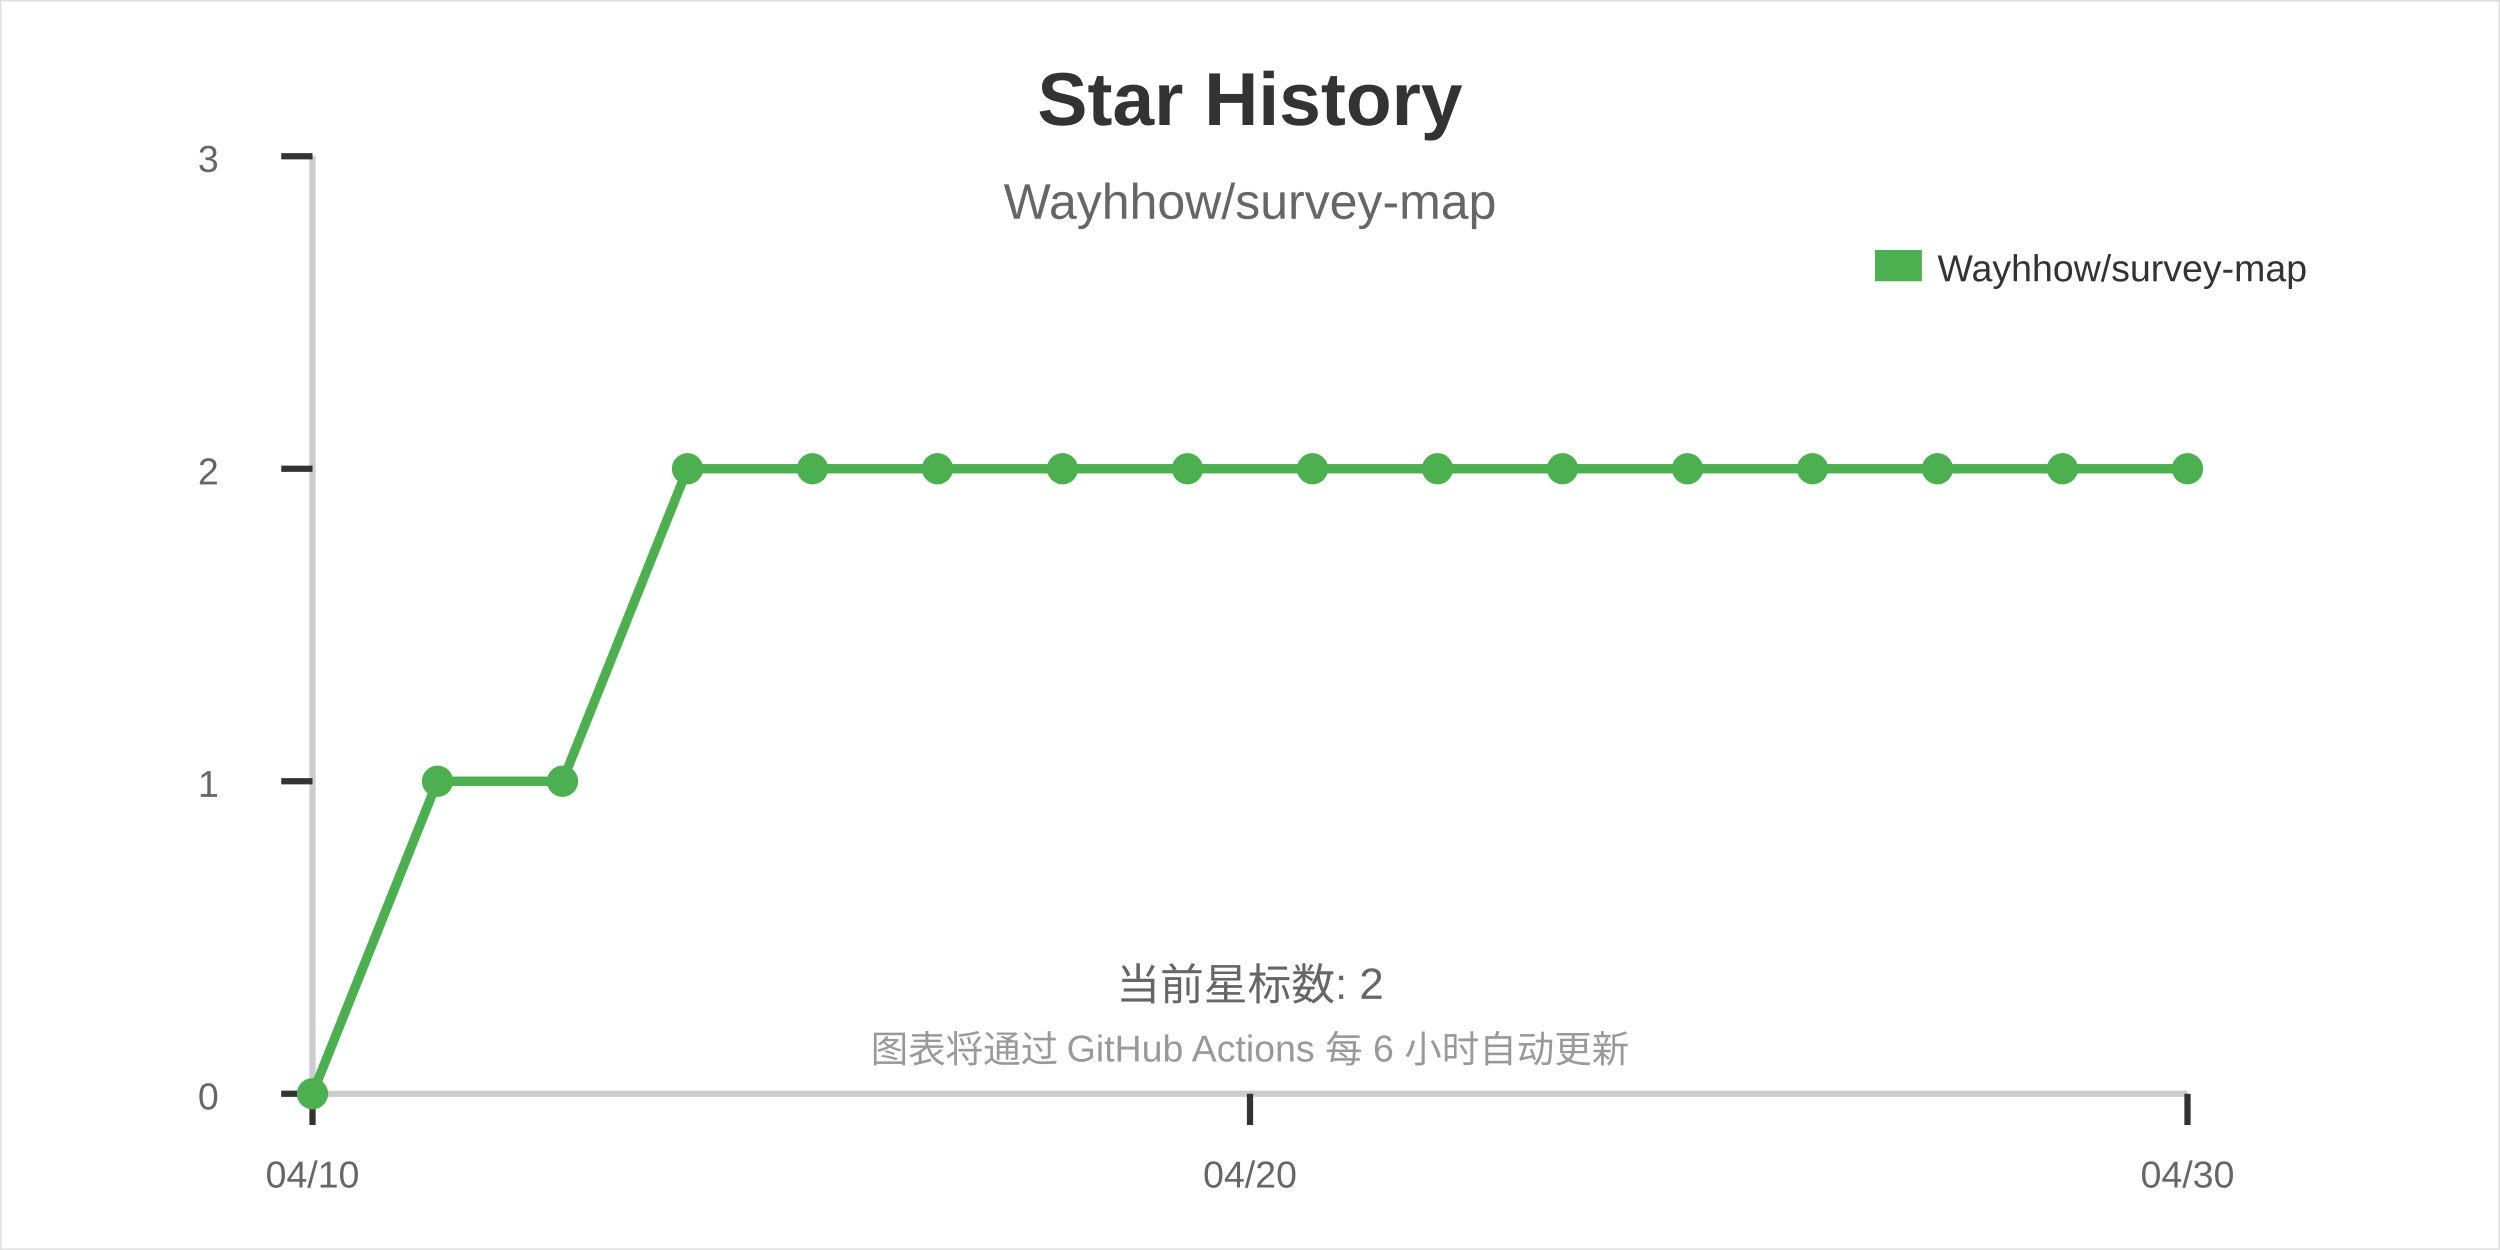
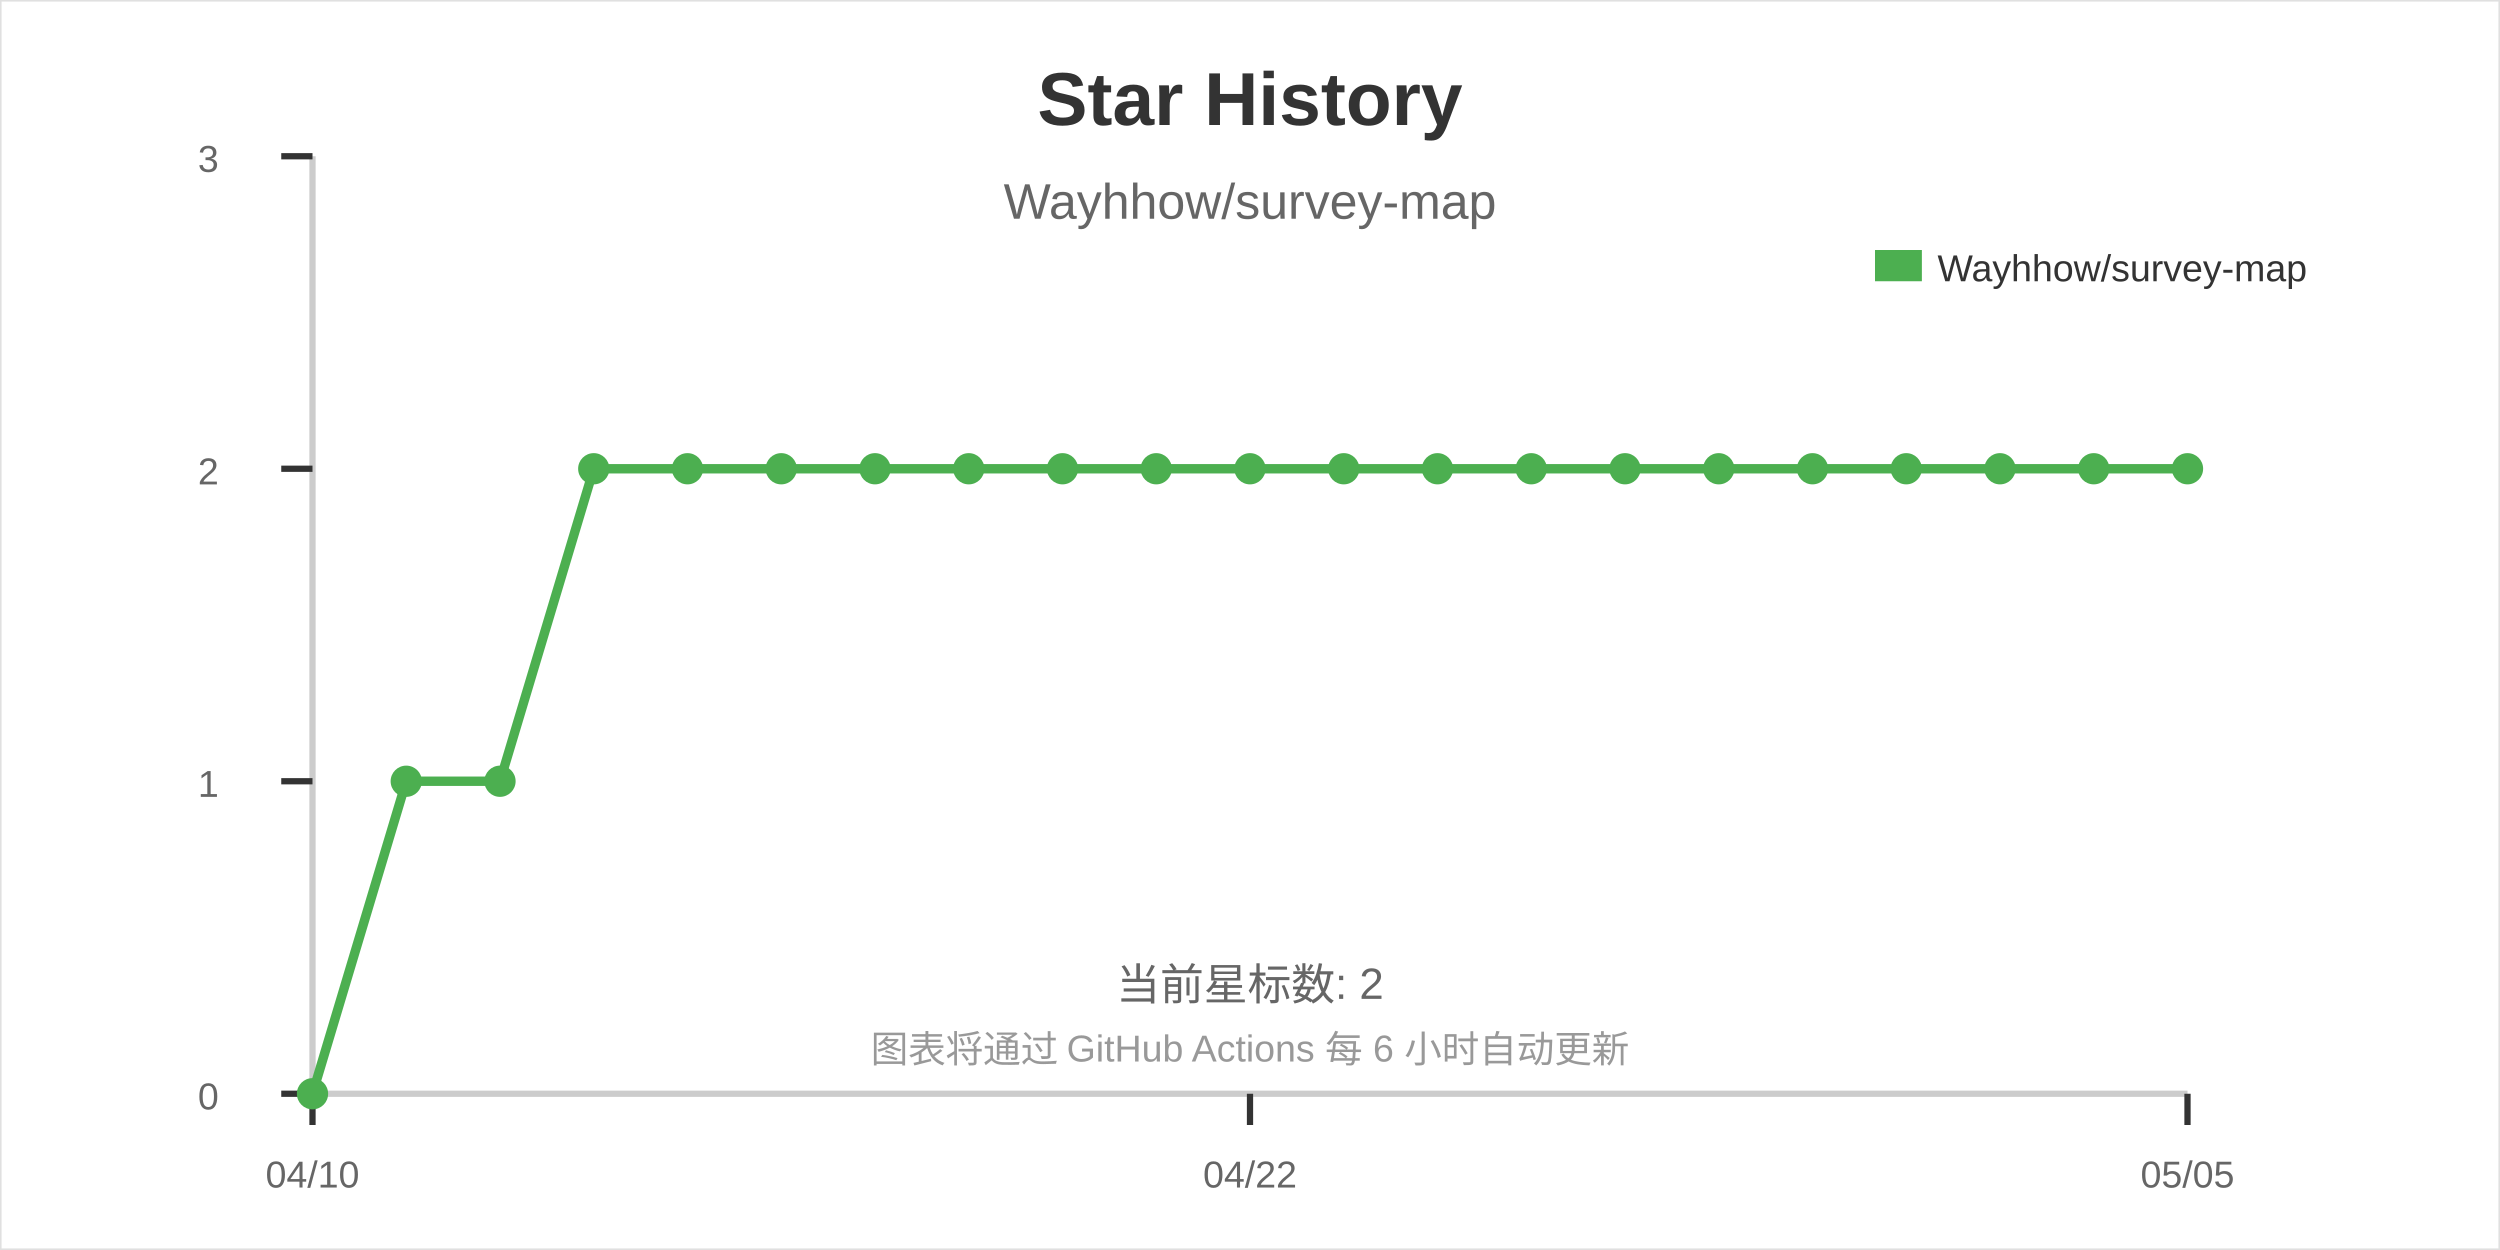
<svg xmlns="http://www.w3.org/2000/svg" width="800" height="400">
  <rect width="800" height="400" fill="#ffffff" stroke="#e0e0e0" stroke-width="1" />
  <text x="400" y="40" font-family="Arial" font-size="24" font-weight="bold" text-anchor="middle" fill="#333333">Star History</text>
  <text x="400" y="70" font-family="Arial" font-size="16" text-anchor="middle" fill="#666666">Wayhhow/survey-map</text>
  <line x1="100" y1="350" x2="700" y2="350" stroke="#cccccc" stroke-width="2" />
  <line x1="100" y1="50" x2="100" y2="350" stroke="#cccccc" stroke-width="2" />
  <line x1="100" y1="350" x2="100" y2="360" stroke="#333333" stroke-width="2" />
  <line x1="400" y1="350" x2="400" y2="360" stroke="#333333" stroke-width="2" />
  <line x1="700" y1="350" x2="700" y2="360" stroke="#333333" stroke-width="2" />
  <line x1="90" y1="350" x2="100" y2="350" stroke="#333333" stroke-width="2" />
  <line x1="90" y1="250" x2="100" y2="250" stroke="#333333" stroke-width="2" />
  <line x1="90" y1="150" x2="100" y2="150" stroke="#333333" stroke-width="2" />
  <line x1="90" y1="50" x2="100" y2="50" stroke="#333333" stroke-width="2" />
  <text x="100" y="380" font-family="Arial" font-size="12" text-anchor="middle" fill="#666666">04/10</text>
-   <text x="400" y="380" font-family="Arial" font-size="12" text-anchor="middle" fill="#666666">04/20</text>
-   <text x="700" y="380" font-family="Arial" font-size="12" text-anchor="middle" fill="#666666">04/30</text>
+   <text x="400" y="380" font-family="Arial" font-size="12" text-anchor="middle" fill="#666666">04/22</text>
+   <text x="700" y="380" font-family="Arial" font-size="12" text-anchor="middle" fill="#666666">05/05</text>
  <text x="70" y="355" font-family="Arial" font-size="12" text-anchor="end" fill="#666666">0</text>
  <text x="70" y="255" font-family="Arial" font-size="12" text-anchor="end" fill="#666666">1</text>
  <text x="70" y="155" font-family="Arial" font-size="12" text-anchor="end" fill="#666666">2</text>
  <text x="70" y="55" font-family="Arial" font-size="12" text-anchor="end" fill="#666666">3</text>
-   <path d="M100,350 L140,250 L180,250 L220,150 L260,150 L300,150 L340,150 L380,150 L420,150 L460,150 L500,150 L540,150 L580,150 L620,150 L660,150 L700,150" stroke="#4CAF50" stroke-width="3" fill="none" />
+   <path d="M100,350 L130,250 L160,250 L190,150 L220,150 L250,150 L280,150 L310,150 L340,150 L370,150 L400,150 L430,150 L460,150 L490,150 L520,150 L550,150 L580,150 L610,150 L640,150 L670,150 L700,150" stroke="#4CAF50" stroke-width="3" fill="none" />
  <circle cx="100" cy="350" r="5" fill="#4CAF50" />
-   <circle cx="140" cy="250" r="5" fill="#4CAF50" />
-   <circle cx="180" cy="250" r="5" fill="#4CAF50" />
+   <circle cx="130" cy="250" r="5" fill="#4CAF50" />
+   <circle cx="160" cy="250" r="5" fill="#4CAF50" />
+   <circle cx="190" cy="150" r="5" fill="#4CAF50" />
  <circle cx="220" cy="150" r="5" fill="#4CAF50" />
-   <circle cx="260" cy="150" r="5" fill="#4CAF50" />
-   <circle cx="300" cy="150" r="5" fill="#4CAF50" />
+   <circle cx="250" cy="150" r="5" fill="#4CAF50" />
+   <circle cx="280" cy="150" r="5" fill="#4CAF50" />
+   <circle cx="310" cy="150" r="5" fill="#4CAF50" />
  <circle cx="340" cy="150" r="5" fill="#4CAF50" />
-   <circle cx="380" cy="150" r="5" fill="#4CAF50" />
-   <circle cx="420" cy="150" r="5" fill="#4CAF50" />
+   <circle cx="370" cy="150" r="5" fill="#4CAF50" />
+   <circle cx="400" cy="150" r="5" fill="#4CAF50" />
+   <circle cx="430" cy="150" r="5" fill="#4CAF50" />
  <circle cx="460" cy="150" r="5" fill="#4CAF50" />
-   <circle cx="500" cy="150" r="5" fill="#4CAF50" />
-   <circle cx="540" cy="150" r="5" fill="#4CAF50" />
+   <circle cx="490" cy="150" r="5" fill="#4CAF50" />
+   <circle cx="520" cy="150" r="5" fill="#4CAF50" />
+   <circle cx="550" cy="150" r="5" fill="#4CAF50" />
  <circle cx="580" cy="150" r="5" fill="#4CAF50" />
-   <circle cx="620" cy="150" r="5" fill="#4CAF50" />
-   <circle cx="660" cy="150" r="5" fill="#4CAF50" />
+   <circle cx="610" cy="150" r="5" fill="#4CAF50" />
+   <circle cx="640" cy="150" r="5" fill="#4CAF50" />
+   <circle cx="670" cy="150" r="5" fill="#4CAF50" />
  <circle cx="700" cy="150" r="5" fill="#4CAF50" />
  <rect x="600" y="80" width="15" height="10" fill="#4CAF50" />
  <text x="620" y="90" font-family="Arial" font-size="12" fill="#333333">Wayhhow/survey-map</text>
  <text x="400" y="320" font-family="Arial" font-size="14" text-anchor="middle" fill="#666666">当前星标数: 2</text>
  <text x="400" y="340" font-family="Arial" font-size="12" text-anchor="middle" fill="#999999">图表将通过 GitHub Actions 每 6 小时自动更新</text>
</svg>
